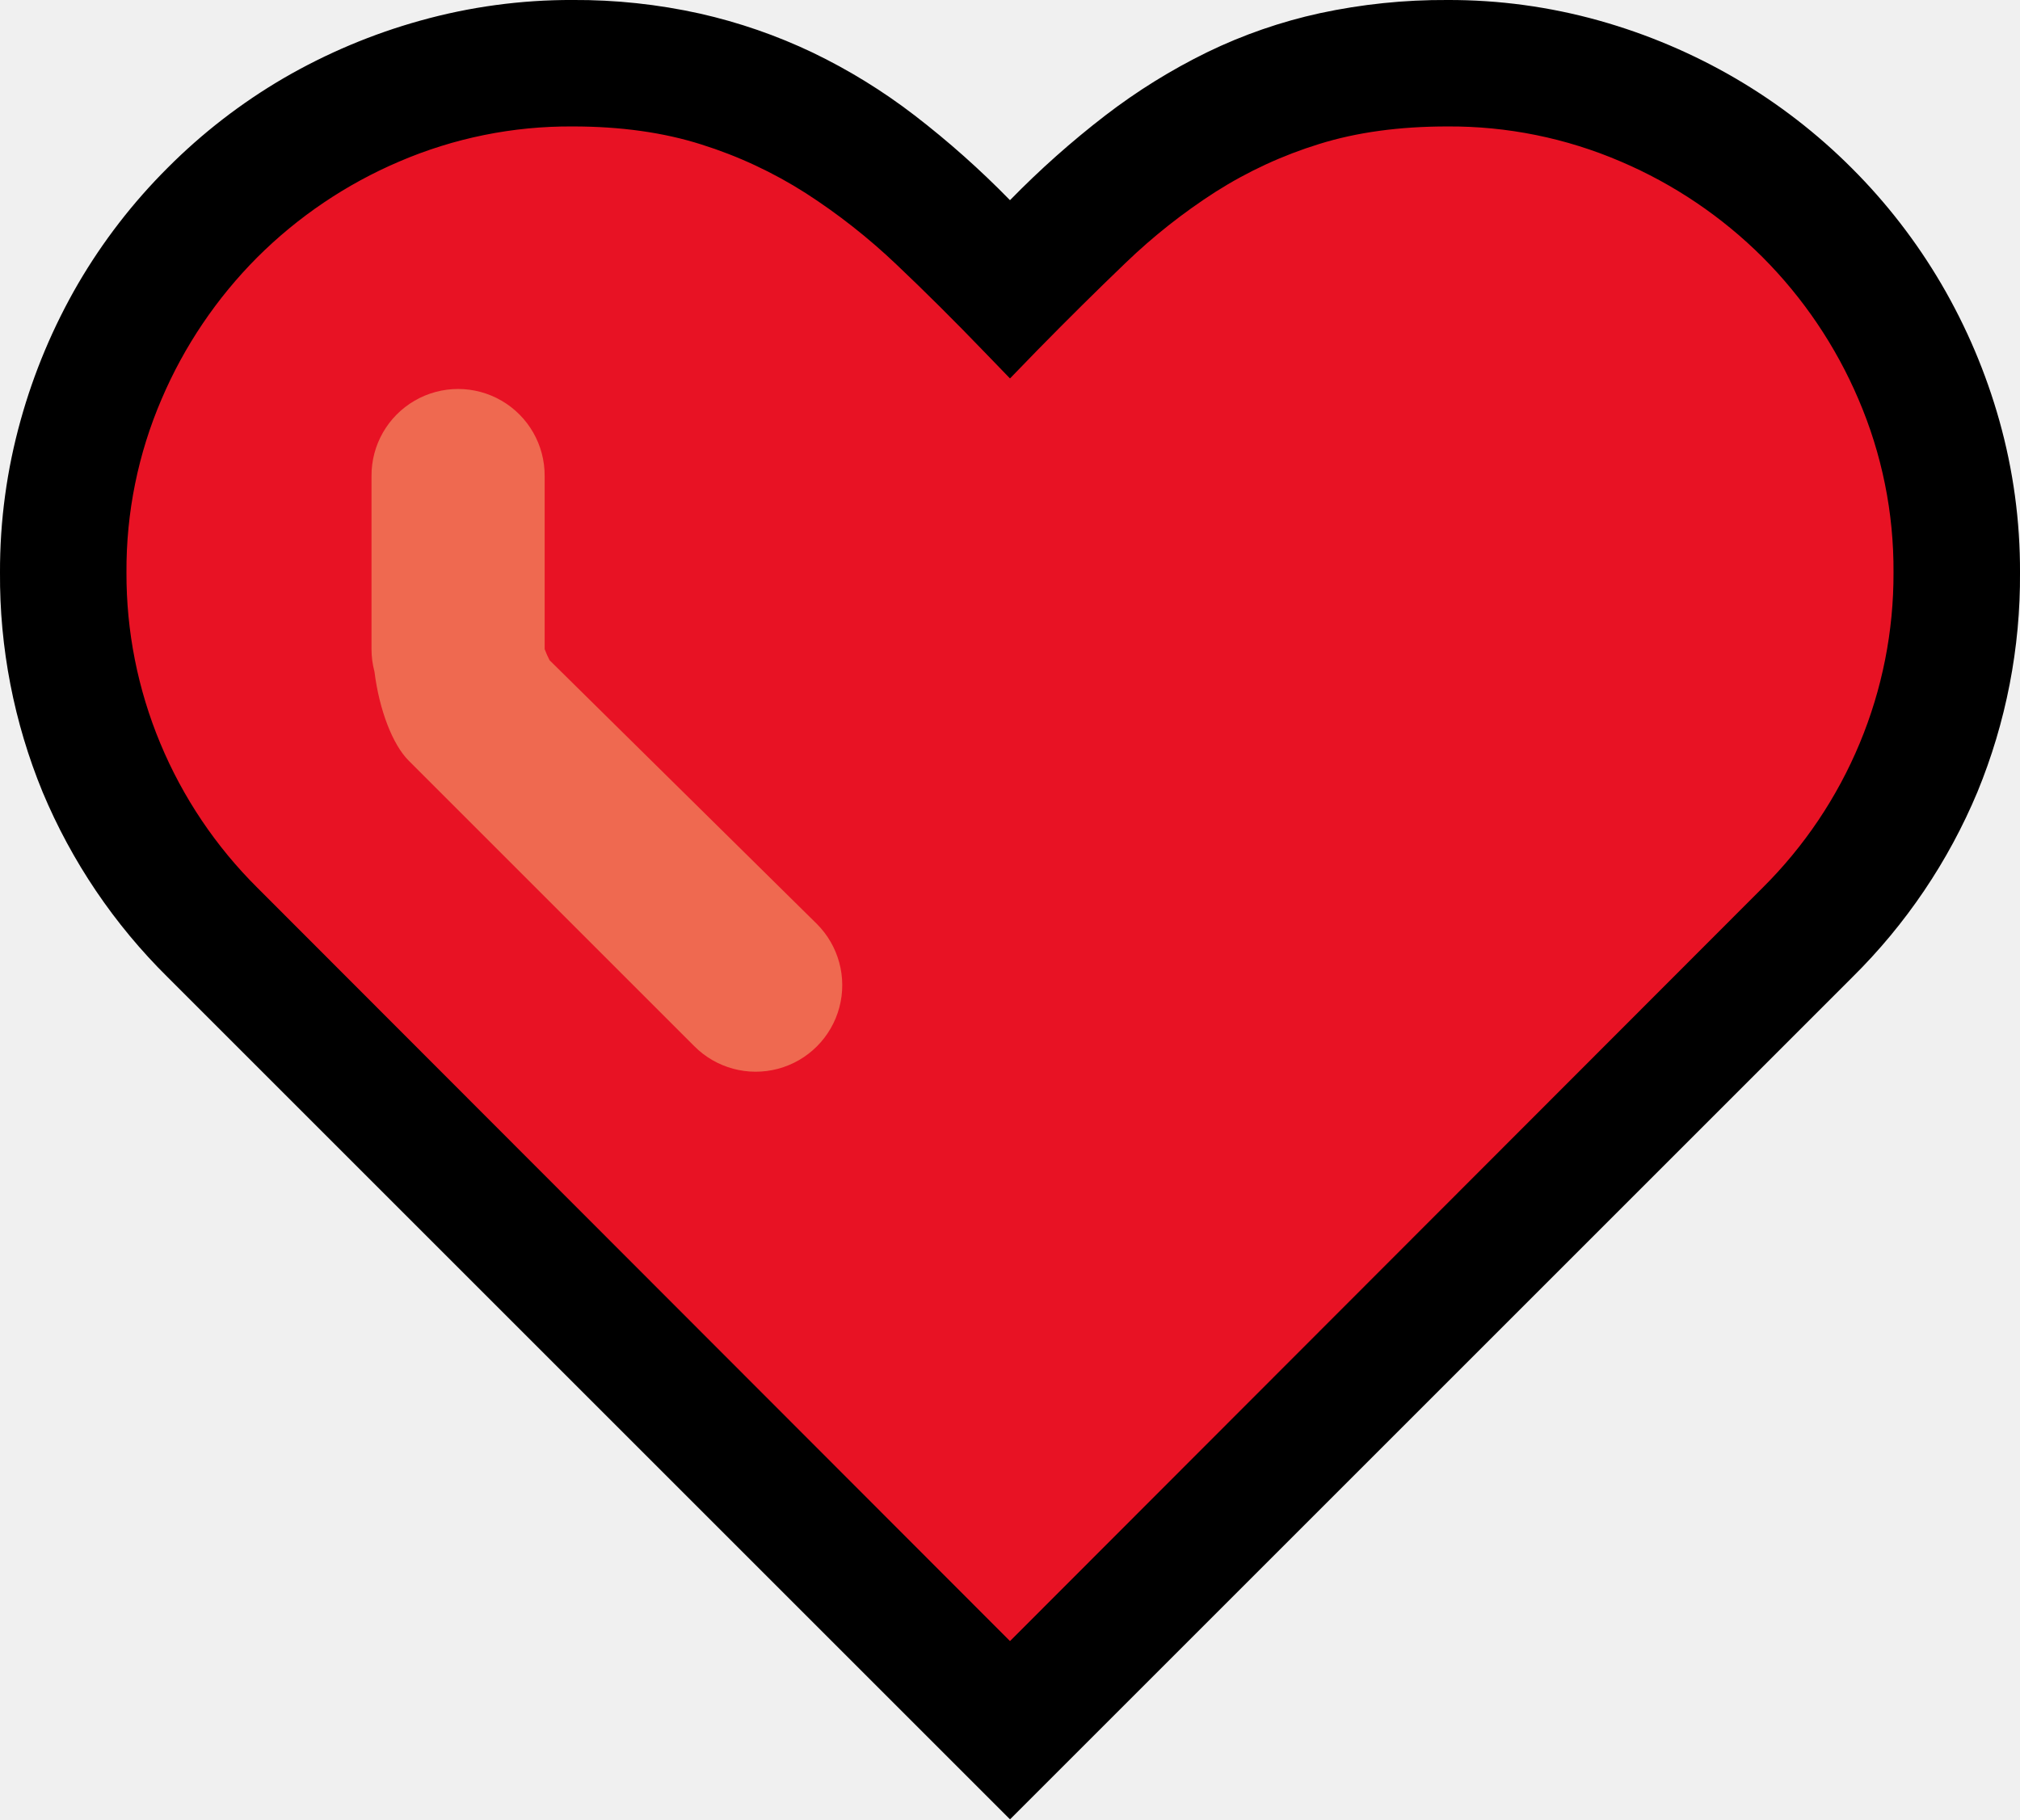
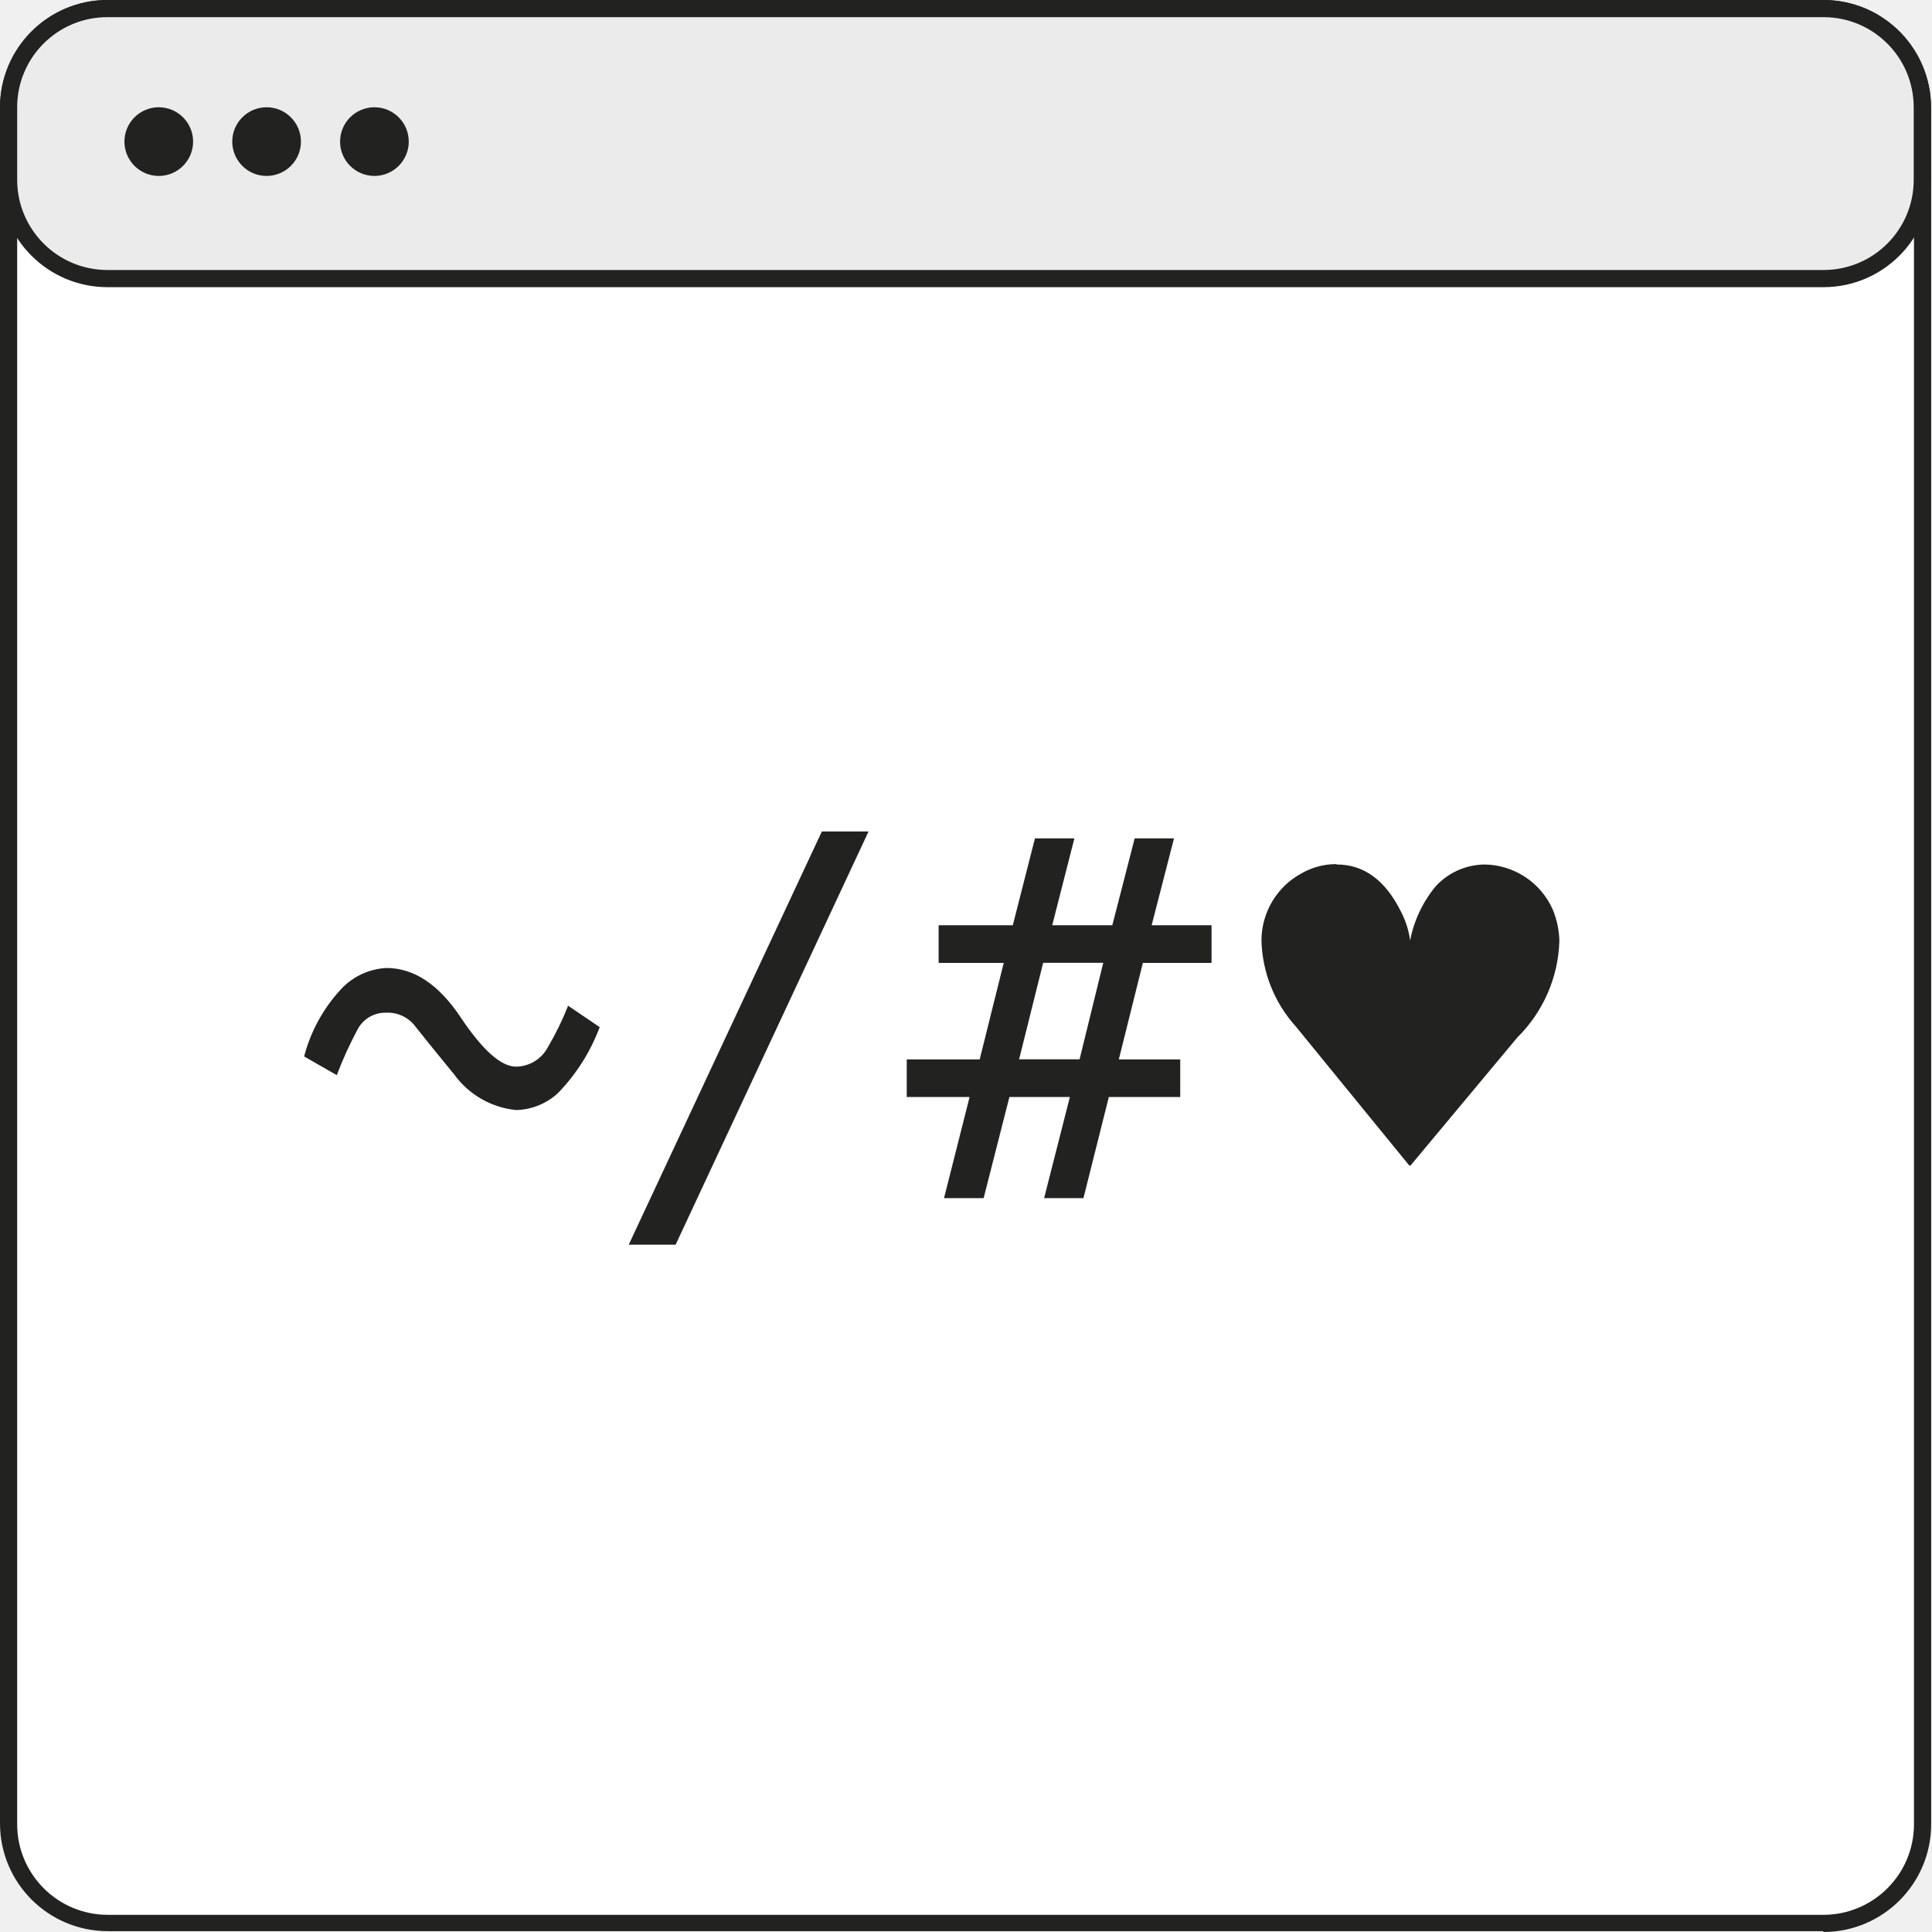
- <svg xmlns="http://www.w3.org/2000/svg" width="577.015" height="519.815" viewBox="0 0 577.015 519.815">
-   <g transform="translate(-11.375 -40.493)">
-     <path d="M252.38,432.761h0l-215-215.251a129.879,129.879,0,0,1-15.962-19.349,126.485,126.485,0,0,1-19-45.722,131.016,131.016,0,0,1,.094-50.552A121.133,121.133,0,0,1,10.034,77.9,133.961,133.961,0,0,1,21.888,56.164,127.312,127.312,0,0,1,56.164,21.889,133.957,133.957,0,0,1,77.9,10.035a121.15,121.15,0,0,1,23.99-7.526A129.049,129.049,0,0,1,127.444,0a141.26,141.26,0,0,1,19.474,1.286A105.544,105.544,0,0,1,164.2,5.143,130.35,130.35,0,0,1,179.751,11.2a121.946,121.946,0,0,1,14.3,7.871,176.23,176.23,0,0,1,25.966,20.446c8.164,7.748,16.6,16.146,25.087,24.962L252.38,72l8.028-8.278c8.491-8.658,16.89-16.972,24.962-24.711A168.033,168.033,0,0,1,311.085,18.69a119.44,119.44,0,0,1,14.174-7.746,127.963,127.963,0,0,1,15.428-5.927,106.1,106.1,0,0,1,17.185-3.763A144.058,144.058,0,0,1,377.316,0a129.05,129.05,0,0,1,25.558,2.509,121.149,121.149,0,0,1,23.99,7.526A133.964,133.964,0,0,1,448.6,21.889a127.315,127.315,0,0,1,34.276,34.276A133.991,133.991,0,0,1,494.726,77.9a121.165,121.165,0,0,1,7.526,23.99,130.983,130.983,0,0,1,.094,50.552,126.489,126.489,0,0,1-19,45.722,129.886,129.886,0,0,1-15.962,19.349l-215,215.251Z" transform="translate(47.502 76.619)" fill="#e81224" stroke="#e81224" stroke-width="3" />
-     <path d="M436.819-157.507a158.555,158.555,0,0,1,43.4,5.9,166.451,166.451,0,0,1,39.011,16.558,163.782,163.782,0,0,1,33.116,25.589,163.783,163.783,0,0,1,25.589,33.116,166.447,166.447,0,0,1,16.558,39.011,158.554,158.554,0,0,1,5.9,43.4,162.144,162.144,0,0,1-12.167,62.719,162.337,162.337,0,0,1-35.75,52.935l-240.59,240.59L71.292,121.718a162.335,162.335,0,0,1-35.75-52.935A162.144,162.144,0,0,1,23.375,6.064a159.9,159.9,0,0,1,5.9-43.527A166.661,166.661,0,0,1,45.7-76.474,162.425,162.425,0,0,1,71.292-109.59a162.424,162.424,0,0,1,33.116-25.589,166.659,166.659,0,0,1,39.011-16.432,159.9,159.9,0,0,1,43.527-5.9,163.378,163.378,0,0,1,36.377,3.889,152.963,152.963,0,0,1,32.238,11.164,165.428,165.428,0,0,1,29.1,17.938,258.145,258.145,0,0,1,27.22,24.21,258.136,258.136,0,0,1,27.22-24.21,171.31,171.31,0,0,1,29.1-18.063,144.078,144.078,0,0,1,32.238-11.164A168.606,168.606,0,0,1,436.819-157.507ZM311.882,311.38l215-215.252A126.765,126.765,0,0,0,554.6,54.859a125.732,125.732,0,0,0,9.659-48.8,123.485,123.485,0,0,0-10.035-49.548A129.223,129.223,0,0,0,526.883-84a129.223,129.223,0,0,0-40.516-27.345,123.486,123.486,0,0,0-49.548-10.035q-20.572,0-36.628,5.018a122.623,122.623,0,0,0-29.6,13.673A167.307,167.307,0,0,0,344.872-82.37Q332.705-70.7,319.91-57.659l-8.028,8.279-7.275-7.526q-12.795-13.3-25.088-24.962a175.4,175.4,0,0,0-25.966-20.446A125.054,125.054,0,0,0,223.7-116.238q-16.182-5.143-36.753-5.143A123.485,123.485,0,0,0,137.4-111.346,129.225,129.225,0,0,0,96.882-84,129.224,129.224,0,0,0,69.536-43.484,123.484,123.484,0,0,0,59.5,6.064a125.73,125.73,0,0,0,9.659,48.8A126.765,126.765,0,0,0,96.882,96.128Z" transform="translate(-12 198)" />
-     <path d="M92.2,187.616l-81.6-81.6C6.06,101.476,2.207,91.589.847,80.622A24.817,24.817,0,0,1,0,74.184V24.73a24.729,24.729,0,1,1,49.457,0V74.148q.042.124.085.242a26.819,26.819,0,0,0,1.328,2.964l76.3,75.291A24.728,24.728,0,1,1,92.2,187.616Z" transform="translate(117.498 151.788)" fill="#ef6950" />
+ <svg xmlns="http://www.w3.org/2000/svg" version="1.1" id="Calque_1" x="0px" y="0px" viewBox="0 0 2048 2048" style="enable-background:new 0 0 2048 2048;" xml:space="preserve">
+   <style type="text/css">
+ 	.st0{fill:#FFFFFF;}
+ 	.st1{fill:#222221;}
+ 	.st2{fill:#EBEBEB;}
+ </style>
+   <g id="Layer_2">
+     <g id="Layer_1-2">
+       <path class="st0" d="M1932.8,2038H114.3c-58,0.1-105.1-46.8-105.2-104.8c0-0.1,0-0.1,0-0.2V114.3C9.1,56.2,56.2,9.1,114.3,9.1    c0,0,0,0,0,0h1818.5c58.1,0,105.2,47.1,105.2,105.2v1819.6c0,58-47,105-105,105c-0.1,0-0.1,0-0.2,0" />
+       <path class="st1" d="M1932.8,2047.1H114.3C51.2,2047.1,0.1,1996,0,1933V114.3C0.1,51.2,51.2,0.1,114.3,0h1818.5    c63.1,0,114.3,51.2,114.3,114.3v1819.6c-0.1,63-51.2,114.1-114.3,114.1 M114.3,18.2c-53,0.1-96,43.1-96.1,96.1v1819.6    c0.1,53,43.1,95.9,96.1,95.9h1818.5c53,0,96-42.9,96.1-95.9V114.3c-0.1-53-43.1-96-96.1-96.1H114.3z" />
+       <path class="st2" d="M1933.4,295.3H113.7c-57.8,0-104.6-46.8-104.6-104.6v-77C9,56,55.7,9.2,113.4,9.1c0.1,0,0.2,0,0.4,0h1819.6    C1991,9,2037.9,55.7,2038,113.4c0,0.1,0,0.2,0,0.4v77C2038,248.5,1991.1,295.3,1933.4,295.3" />
+       <path class="st1" d="M1933.5,304.4H113.7C51,304.3,0.1,253.5,0,190.7v-77C0,50.9,50.9,0,113.7,0h1819.6    c62.7,0.1,113.5,51,113.5,113.7v77c-0.1,62.7-50.8,113.5-113.5,113.7 M113.7,18.2C61,18.2,18.2,61,18.2,113.7v77    c0.1,52.7,42.8,95.4,95.5,95.5h1819.6c52.7-0.1,95.3-42.8,95.3-95.5v-77c0-52.6-42.5-95.3-95.2-95.5H113.7z" />
+       <path class="st1" d="M204.7,150.1c0-20.1-16.3-36.4-36.4-36.4s-36.4,16.3-36.4,36.4s16.3,36.4,36.4,36.4S204.7,170.2,204.7,150.1" />
+       <path class="st1" d="M319,150.1c0-20.1-16.3-36.4-36.4-36.4s-36.4,16.3-36.4,36.4s16.3,36.4,36.4,36.4S319,170.2,319,150.1" />
+       <path class="st1" d="M433.3,150.1c0-20.1-16.3-36.4-36.4-36.4s-36.4,16.3-36.4,36.4s16.3,36.4,36.4,36.4S433.3,170.2,433.3,150.1" />
+       <path class="st1" d="M601.9,1065.9l33.8,22.9c-9.7,26-24.7,49.7-44,69.7c-12.1,11.3-28,17.8-44.6,18.2    c-26.3-2.6-50.2-16.4-65.7-37.8c-19.5-23.8-33.3-40.8-41.1-50.8c-7.3-9.8-19-15.2-31.1-14.6c-12.8-0.3-24.6,6.8-30.4,18.2    c-8.3,15.5-15.6,31.6-21.8,48l-34.6-19.8c6.9-26.6,20.3-51,38.9-71.1c12.5-13.6,29.8-21.7,48.2-22.7c29.2,0,55.4,17.3,78.6,52    c23.3,34.9,42.9,52.6,59,52.6c14.2-0.2,27.1-8.2,33.7-20.7c8.1-13.8,15.2-28.2,21.1-43.1" />
+       <polygon class="st1" points="871.2,881.4 920.7,881.4 716.2,1319.4 666.5,1319.4   " />
+       <path class="st1" d="M1138.9,888.7l-23.5,92.1h63.7l23.7-92.1h41.7l-23.7,92.1h63.5v39.9h-72.8l-25.5,102.3h65.1v39.9h-75.7    l-26.9,107.2h-41.7l27.3-107.2h-64.1l-27.3,107.2h-42l27.1-107.2h-66.6v-39.9h77.3l25.5-102.3H995v-39.9h78.6l23.5-92.1H1138.9z     M1169.5,1020.6h-63.7l-25.5,102.3h64.1L1169.5,1020.6z" />
+       <path class="st1" d="M1417,916.4c28.9,0,51.6,16.7,68.2,50.2c4.9,9.5,8.2,19.8,9.6,30.4l0,0c4-21.2,13.4-40.9,27.1-57.5    c13.4-14.6,32.2-22.9,52-23.1c31.4,0.5,59.6,19.3,72.2,48c4.3,10.6,6.7,21.9,6.9,33.3c-1.2,38.5-17.2,75-44.6,102.1l-113.2,135.7    h-1.3l-120.3-147.4c-22.6-25-35.5-57.3-36.4-91c0-29.9,16.4-57.4,42.8-71.5c11.1-6.3,23.6-9.6,36.4-9.6" />
+     </g>
  </g>
</svg>
